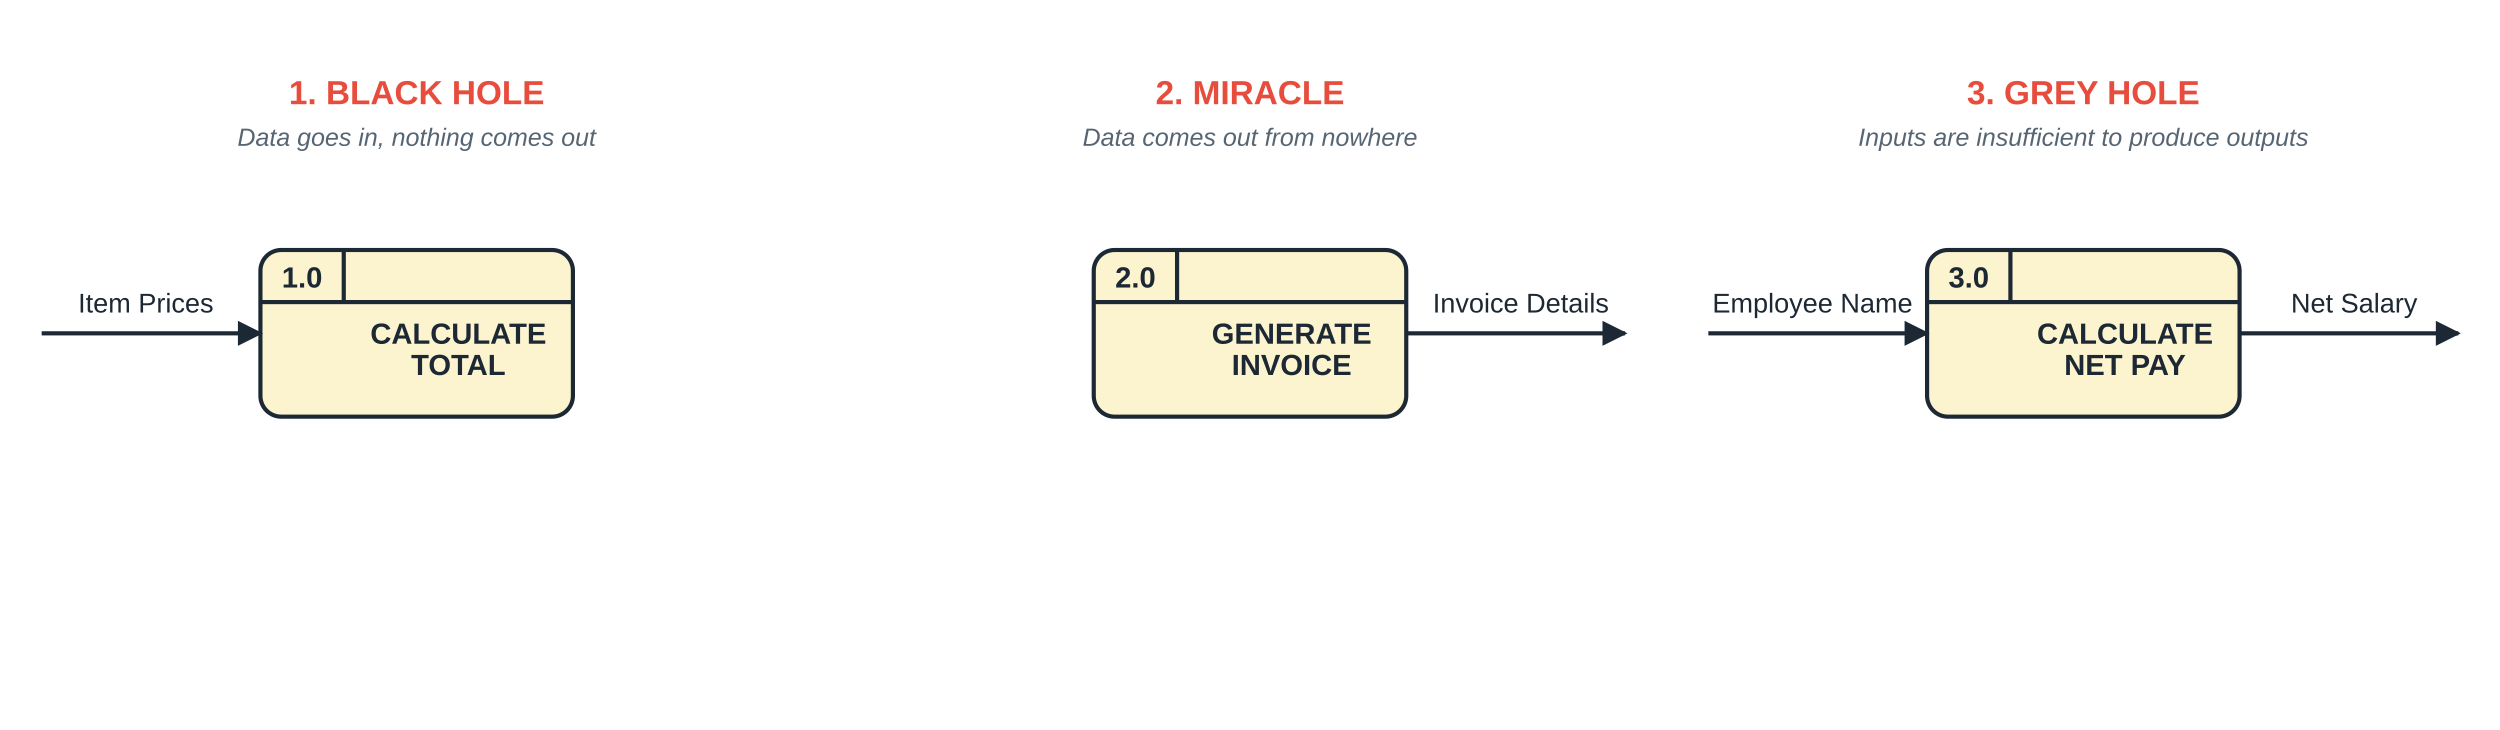
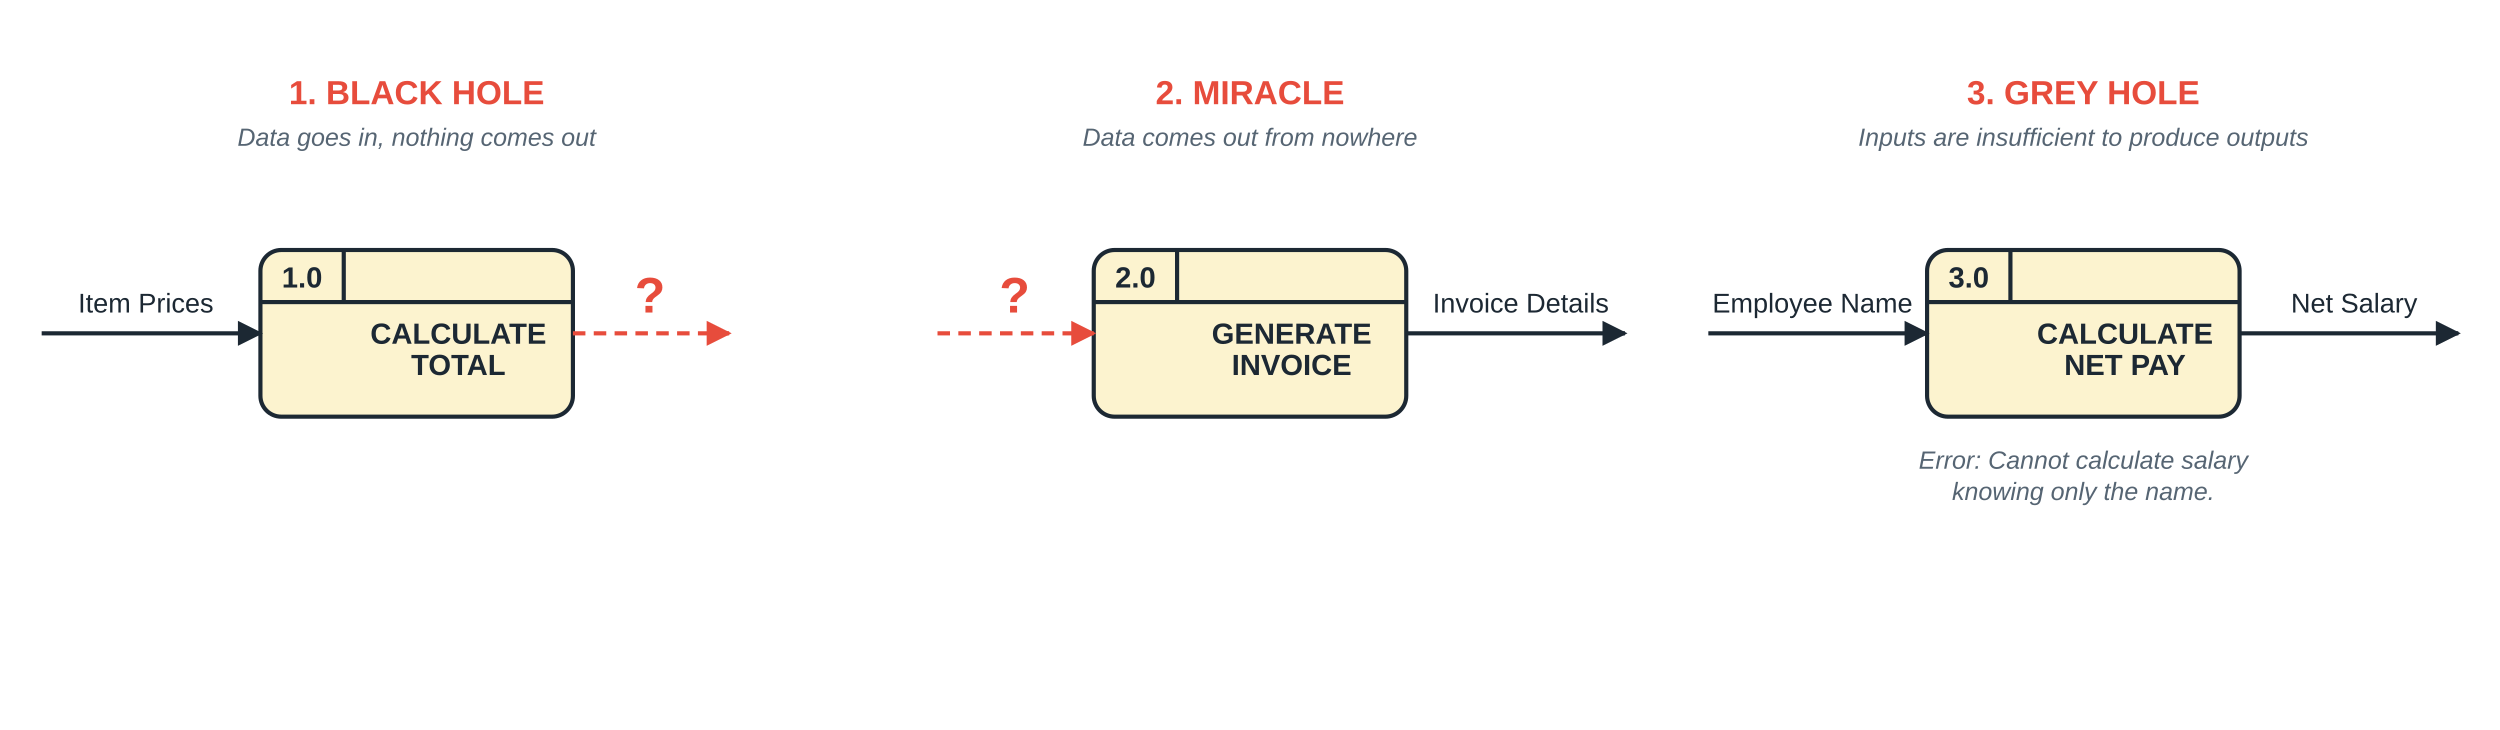
<svg xmlns="http://www.w3.org/2000/svg" viewBox="0 0 1200 350" width="100%" height="100%">
  <style>
    .process { fill: #FCF3CF; stroke: #1C2833; stroke-width: 2px; }
    .line { stroke: #1C2833; stroke-width: 2px; fill: none; }
+     .line-error { stroke: #E74C3C; stroke-width: 2px; fill: none; stroke-dasharray: 6,4; }
    .text-bold { font-family: Arial, sans-serif; font-weight: bold; font-size: 14px; fill: #1C2833; }
    .text-title { font-family: Arial, sans-serif; font-weight: bold; font-size: 16px; fill: #E74C3C; }
    .text-normal { font-family: Arial, sans-serif; font-size: 13px; fill: #1C2833; }
    .text-desc { font-family: Arial, sans-serif; font-size: 12px; fill: #566573; font-style: italic; }
+     .text-error { font-family: Arial, sans-serif; font-weight: bold; font-size: 24px; fill: #E74C3C; }
  </style>
  <defs>
    <marker id="arrow" viewBox="0 0 10 10" refX="9" refY="5" markerWidth="6" markerHeight="6" orient="auto-start-reverse">
      <path d="M 0 0 L 10 5 L 0 10 z" fill="#1C2833" />
    </marker>
    <marker id="arrow-error" viewBox="0 0 10 10" refX="9" refY="5" markerWidth="6" markerHeight="6" orient="auto-start-reverse">
      <path d="M 0 0 L 10 5 L 0 10 z" fill="#E74C3C" />
    </marker>
  </defs>
  <text x="200" y="50" text-anchor="middle" class="text-title">1. BLACK HOLE</text>
  <text x="200" y="70" text-anchor="middle" class="text-desc">Data goes in, nothing comes out</text>
  <g class="process-group">
    <rect x="125" y="120" width="150" height="80" rx="10" class="process" />
    <line x1="125" y1="145" x2="275" y2="145" class="line" />
    <line x1="165" y1="120" x2="165" y2="145" class="line" />
    <text x="145" y="138" class="text-bold" text-anchor="middle">1.0</text>
    <text x="220" y="165" class="text-bold" text-anchor="middle">CALCULATE</text>
    <text x="220" y="180" class="text-bold" text-anchor="middle">TOTAL</text>
  </g>
  <polyline points="20,160 125,160" class="line" marker-end="url(#arrow)" />
  <text x="70" y="150" text-anchor="middle" class="text-normal">Item Prices</text>
+   <polyline points="275,160 350,160" class="line-error" marker-end="url(#arrow-error)" />
+   <text x="312" y="150" text-anchor="middle" class="text-error">?</text>
  <text x="600" y="50" text-anchor="middle" class="text-title">2. MIRACLE</text>
  <text x="600" y="70" text-anchor="middle" class="text-desc">Data comes out from nowhere</text>
  <g class="process-group">
    <rect x="525" y="120" width="150" height="80" rx="10" class="process" />
    <line x1="525" y1="145" x2="675" y2="145" class="line" />
    <line x1="565" y1="120" x2="565" y2="145" class="line" />
    <text x="545" y="138" class="text-bold" text-anchor="middle">2.0</text>
    <text x="620" y="165" class="text-bold" text-anchor="middle">GENERATE</text>
    <text x="620" y="180" class="text-bold" text-anchor="middle">INVOICE</text>
  </g>
+   <polyline points="450,160 525,160" class="line-error" marker-end="url(#arrow-error)" />
+   <text x="487" y="150" text-anchor="middle" class="text-error">?</text>
  <polyline points="675,160 780,160" class="line" marker-end="url(#arrow)" />
  <text x="730" y="150" text-anchor="middle" class="text-normal">Invoice Details</text>
  <text x="1000" y="50" text-anchor="middle" class="text-title">3. GREY HOLE</text>
  <text x="1000" y="70" text-anchor="middle" class="text-desc">Inputs are insufficient to produce outputs</text>
  <g class="process-group">
    <rect x="925" y="120" width="150" height="80" rx="10" class="process" />
    <line x1="925" y1="145" x2="1075" y2="145" class="line" />
    <line x1="965" y1="120" x2="965" y2="145" class="line" />
    <text x="945" y="138" class="text-bold" text-anchor="middle">3.0</text>
    <text x="1020" y="165" class="text-bold" text-anchor="middle">CALCULATE</text>
    <text x="1020" y="180" class="text-bold" text-anchor="middle">NET PAY</text>
  </g>
  <polyline points="820,160 925,160" class="line" marker-end="url(#arrow)" />
  <text x="870" y="150" text-anchor="middle" class="text-normal">Employee Name</text>
  <polyline points="1075,160 1180,160" class="line" marker-end="url(#arrow)" />
  <text x="1130" y="150" text-anchor="middle" class="text-normal">Net Salary</text>
+   <text x="1000" y="225" text-anchor="middle" class="text-desc">Error: Cannot calculate salary</text>
+   <text x="1000" y="240" text-anchor="middle" class="text-desc">knowing only the name.</text>
</svg>
